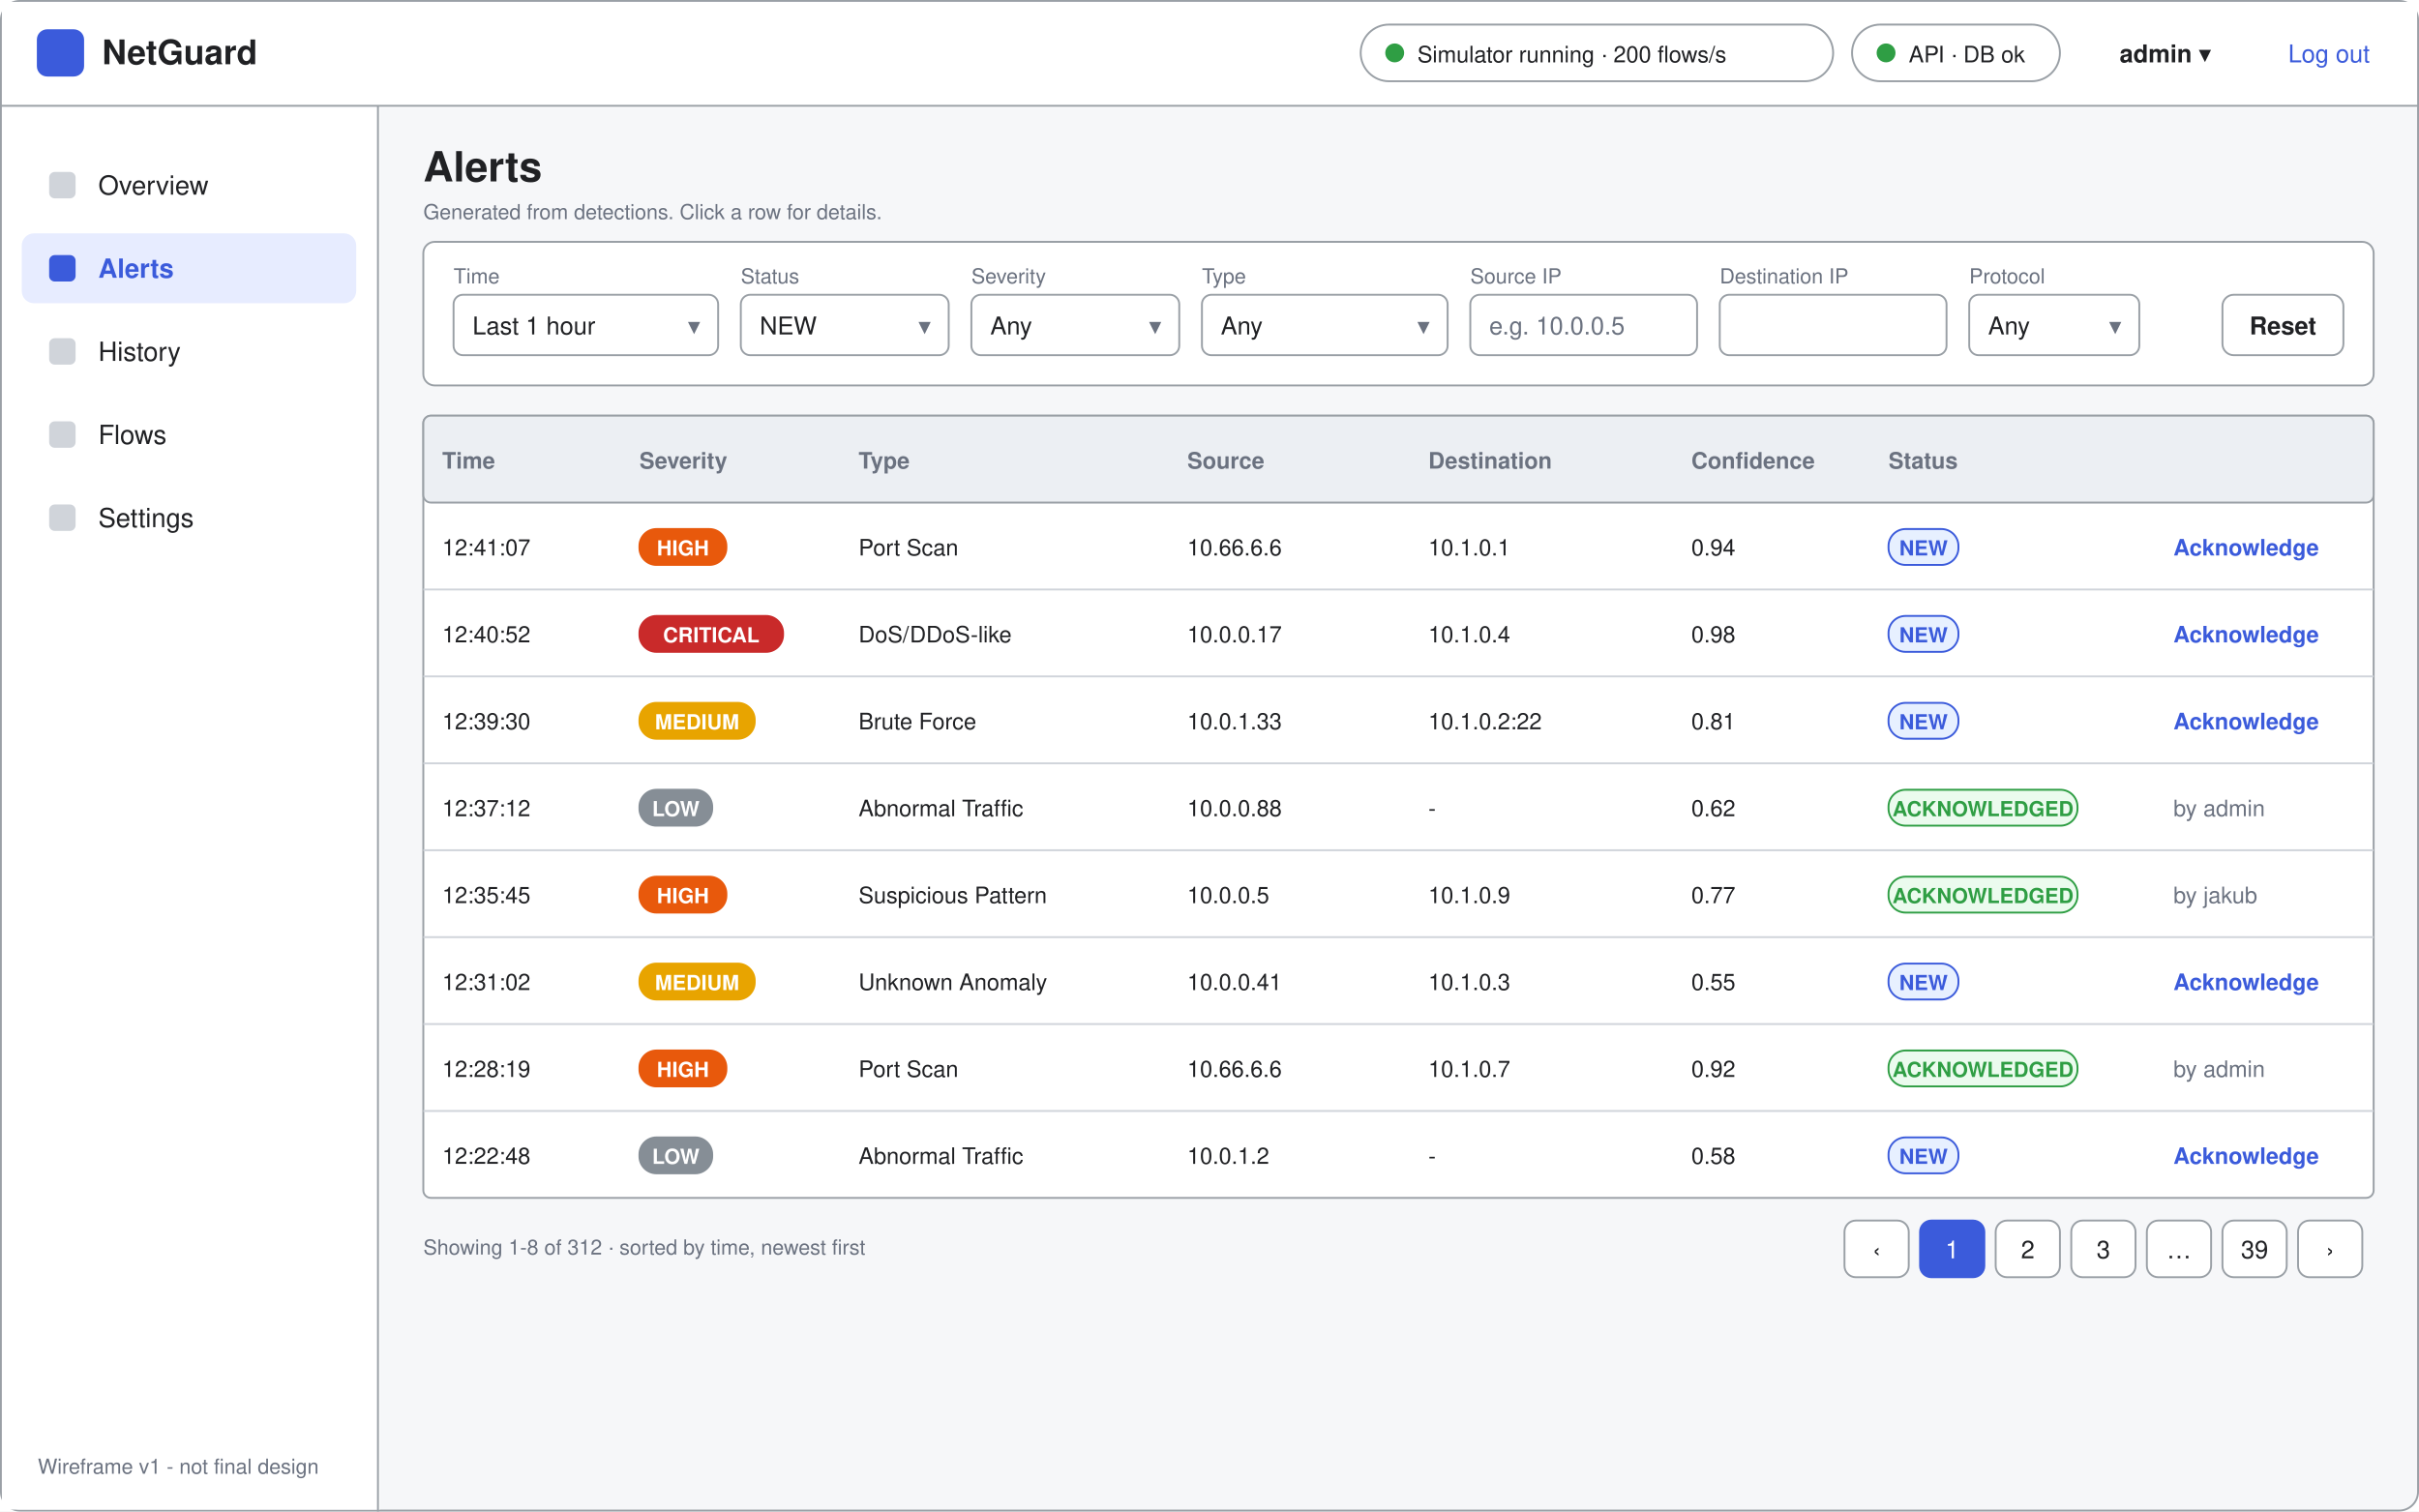
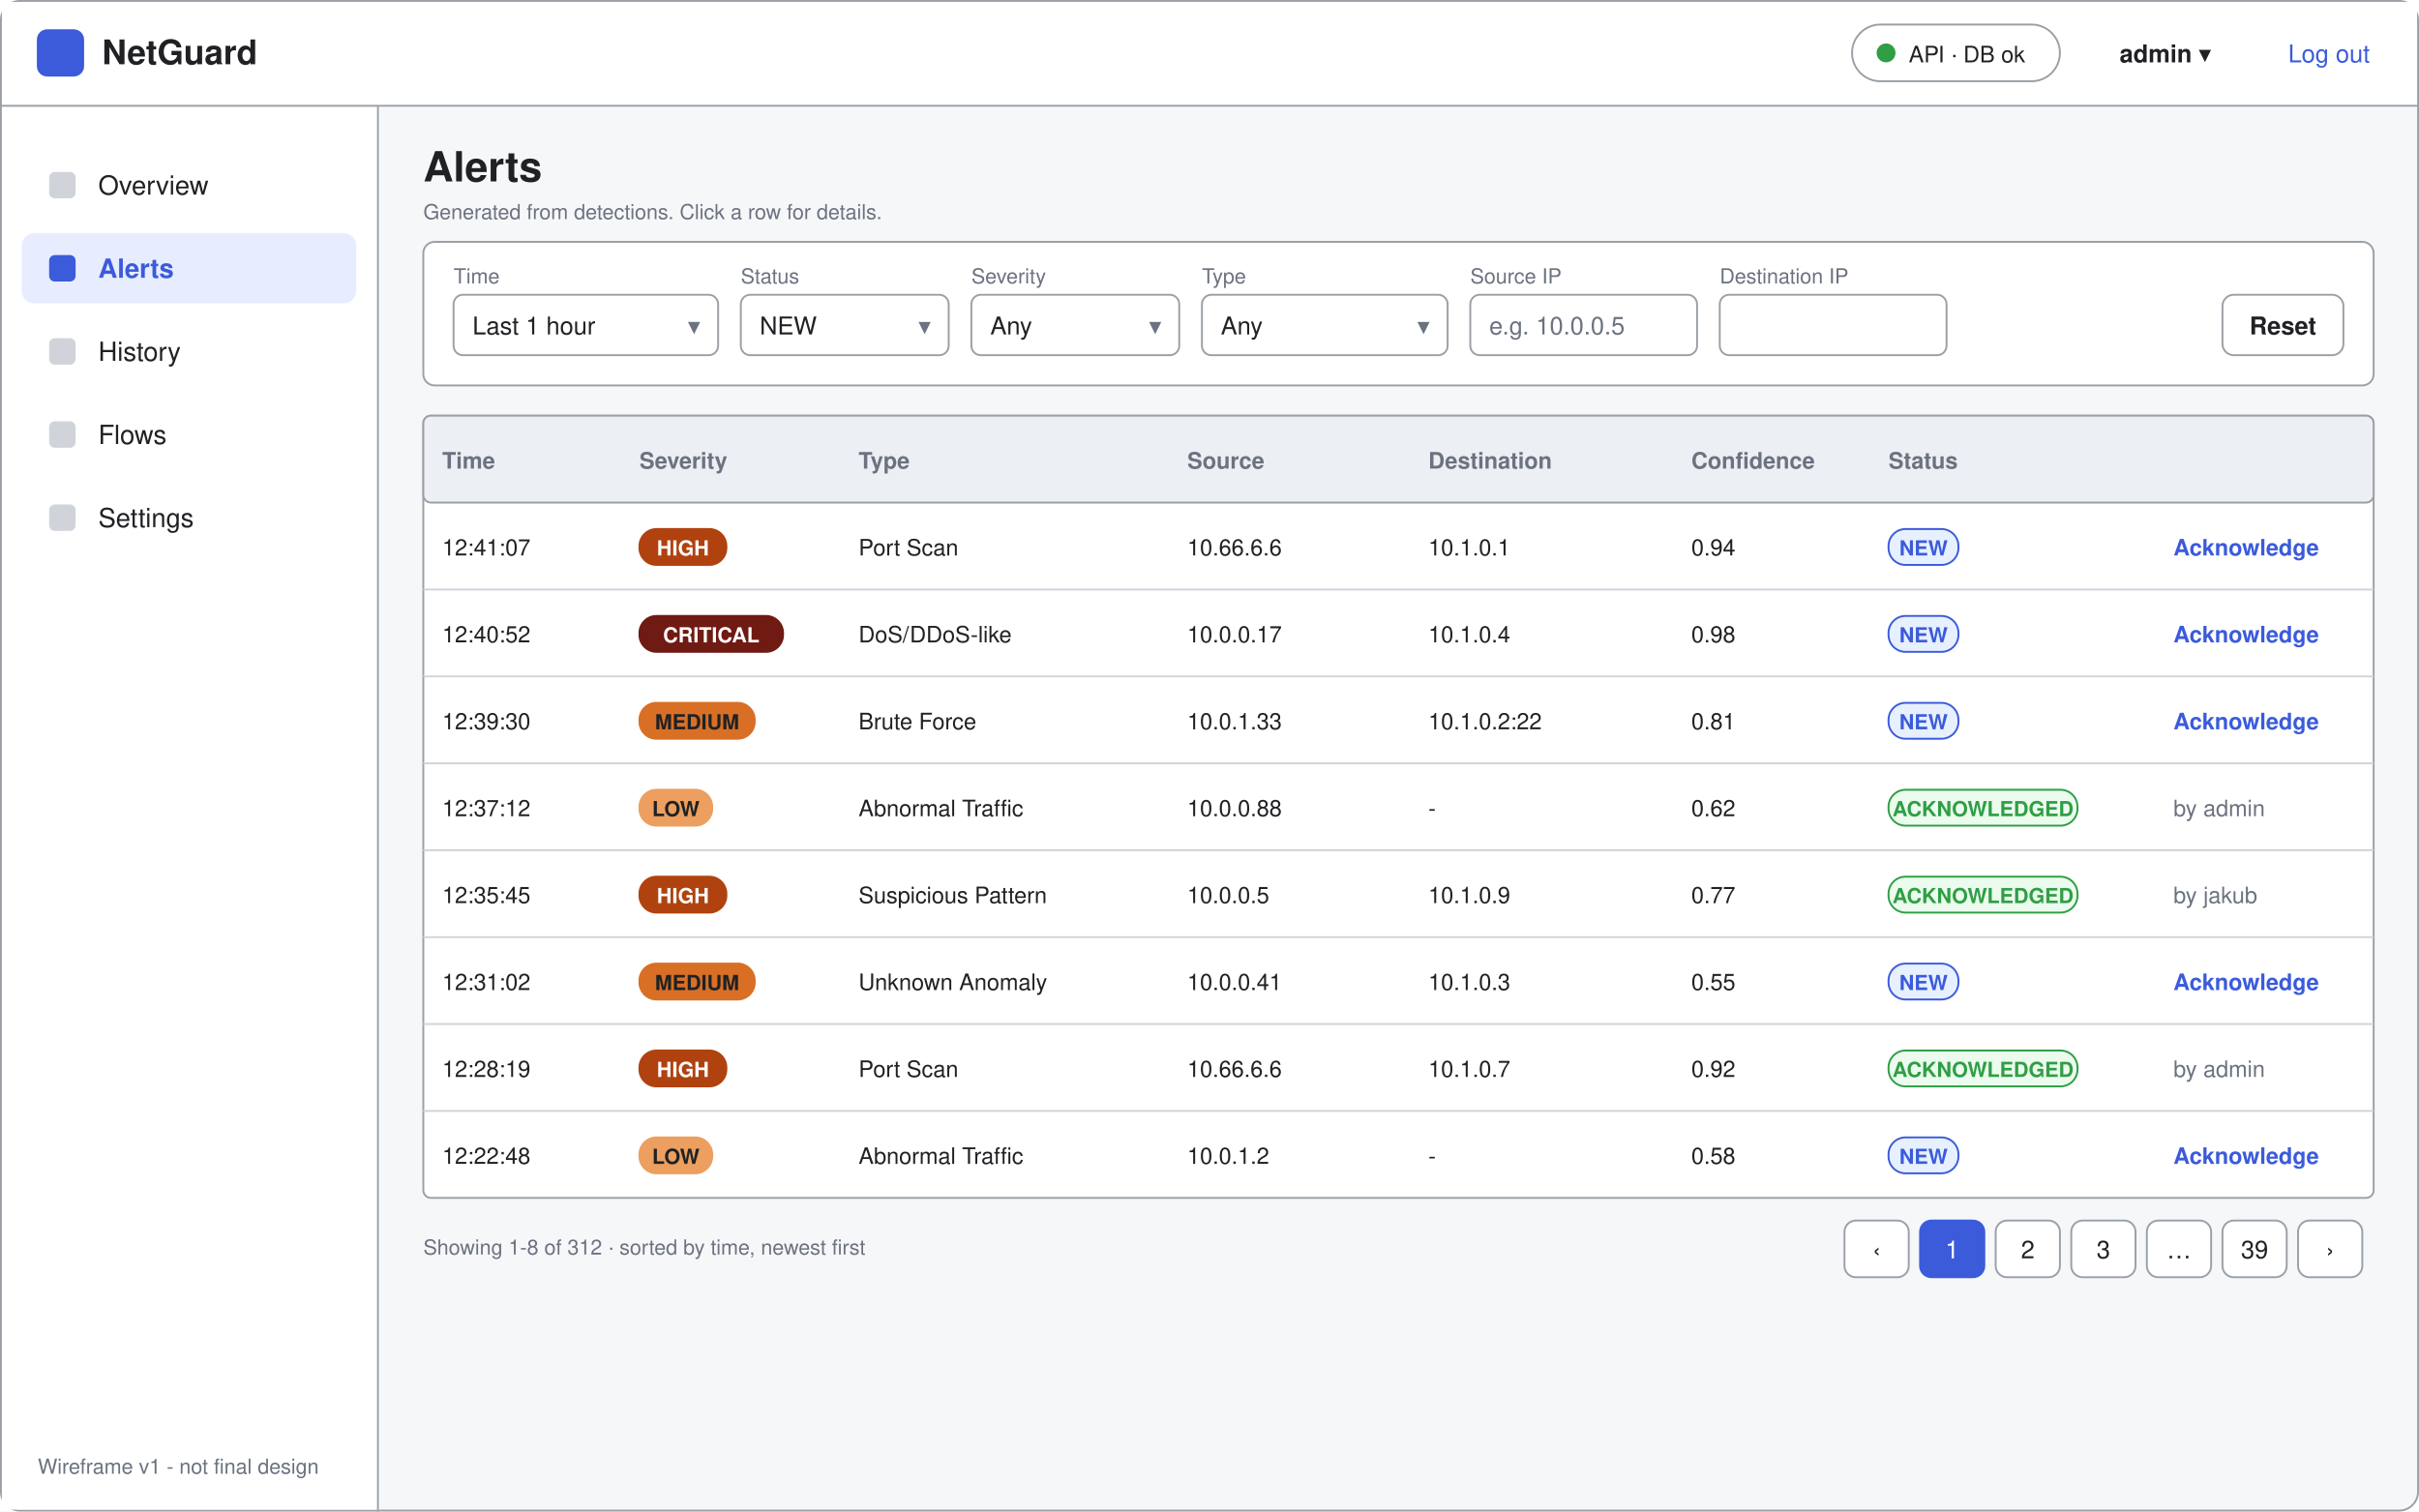
<svg xmlns="http://www.w3.org/2000/svg" width="1280" height="800" viewBox="0 0 1280 800" font-family="Segoe UI, Helvetica, Arial, sans-serif">
  <rect x="0" y="0" width="1280" height="800" fill="#ffffff" />
  <rect x="0.5" y="0.5" width="1279" height="799" rx="10" fill="#f6f7f9" stroke="#9aa0a6" stroke-width="1" />
  <rect x="1" y="1" width="1278" height="56" fill="#fff" />
  <line x1="0" y1="56" x2="1280" y2="56" stroke="#9aa0a6" />
  <rect x="20" y="16" width="24" height="24" rx="5" fill="#3b5bdb" stroke="#3b5bdb" stroke-width="1" />
  <text x="54" y="34" font-size="18" font-weight="700" fill="#202124" text-anchor="start">NetGuard</text>
-   <rect x="720" y="13" width="250" height="30" rx="15" fill="#fff" stroke="#9aa0a6" stroke-width="1" />
-   <circle cx="738" cy="28" r="5" fill="#2f9e44" />
-   <text x="750" y="33" font-size="12" font-weight="400" fill="#202124" text-anchor="start">Simulator running · 200 flows/s</text>
  <rect x="980" y="13" width="110" height="30" rx="15" fill="#fff" stroke="#9aa0a6" stroke-width="1" />
  <circle cx="998" cy="28" r="5" fill="#2f9e44" />
  <text x="1010" y="33" font-size="12" font-weight="400" fill="#202124" text-anchor="start">API · DB ok</text>
  <text x="1170" y="33" font-size="13" font-weight="600" fill="#202124" text-anchor="end">admin ▾</text>
  <text x="1254" y="33" font-size="13" font-weight="400" fill="#3b5bdb" text-anchor="end">Log out</text>
  <rect x="1" y="57" width="200" height="742" fill="#fff" />
  <line x1="200" y1="56" x2="200" y2="800" stroke="#9aa0a6" />
  <rect x="26" y="91" width="14" height="14" rx="3" fill="#d0d4da" stroke="none" stroke-width="1" />
  <text x="52" y="103" font-size="14" font-weight="400" fill="#202124" text-anchor="start">Overview</text>
  <rect x="12" y="124" width="176" height="36" rx="6" fill="#e7ecff" stroke="#e7ecff" stroke-width="1" />
  <rect x="26" y="135" width="14" height="14" rx="3" fill="#3b5bdb" stroke="none" stroke-width="1" />
  <text x="52" y="147" font-size="14" font-weight="700" fill="#3b5bdb" text-anchor="start">Alerts</text>
  <rect x="26" y="179" width="14" height="14" rx="3" fill="#d0d4da" stroke="none" stroke-width="1" />
  <text x="52" y="191" font-size="14" font-weight="400" fill="#202124" text-anchor="start">History</text>
  <rect x="26" y="223" width="14" height="14" rx="3" fill="#d0d4da" stroke="none" stroke-width="1" />
  <text x="52" y="235" font-size="14" font-weight="400" fill="#202124" text-anchor="start">Flows</text>
  <rect x="26" y="267" width="14" height="14" rx="3" fill="#d0d4da" stroke="none" stroke-width="1" />
  <text x="52" y="279" font-size="14" font-weight="400" fill="#202124" text-anchor="start">Settings</text>
  <text x="20" y="780" font-size="11" font-weight="400" fill="#6b7280" text-anchor="start">Wireframe v1 - not final design</text>
  <text x="224" y="96" font-size="22" font-weight="700" fill="#202124" text-anchor="start">Alerts</text>
  <text x="224" y="116" font-size="11" font-weight="400" fill="#6b7280" text-anchor="start">Generated from detections. Click a row for details.</text>
  <rect x="224" y="128" width="1032" height="76" rx="6" fill="#fff" stroke="#9aa0a6" stroke-width="1" />
  <text x="240" y="150" font-size="11" font-weight="400" fill="#6b7280" text-anchor="start">Time</text>
  <rect x="240" y="156" width="140" height="32" rx="5" fill="#fff" stroke="#9aa0a6" stroke-width="1" />
  <text x="250" y="177" font-size="13" font-weight="400" fill="#202124" text-anchor="start">Last 1 hour</text>
  <text x="364" y="177" font-size="13" font-weight="400" fill="#6b7280" text-anchor="start">▾</text>
  <text x="392" y="150" font-size="11" font-weight="400" fill="#6b7280" text-anchor="start">Status</text>
  <rect x="392" y="156" width="110" height="32" rx="5" fill="#fff" stroke="#9aa0a6" stroke-width="1" />
  <text x="402" y="177" font-size="13" font-weight="400" fill="#202124" text-anchor="start">NEW</text>
  <text x="486" y="177" font-size="13" font-weight="400" fill="#6b7280" text-anchor="start">▾</text>
  <text x="514" y="150" font-size="11" font-weight="400" fill="#6b7280" text-anchor="start">Severity</text>
  <rect x="514" y="156" width="110" height="32" rx="5" fill="#fff" stroke="#9aa0a6" stroke-width="1" />
  <text x="524" y="177" font-size="13" font-weight="400" fill="#202124" text-anchor="start">Any</text>
  <text x="608" y="177" font-size="13" font-weight="400" fill="#6b7280" text-anchor="start">▾</text>
  <text x="636" y="150" font-size="11" font-weight="400" fill="#6b7280" text-anchor="start">Type</text>
  <rect x="636" y="156" width="130" height="32" rx="5" fill="#fff" stroke="#9aa0a6" stroke-width="1" />
  <text x="646" y="177" font-size="13" font-weight="400" fill="#202124" text-anchor="start">Any</text>
  <text x="750" y="177" font-size="13" font-weight="400" fill="#6b7280" text-anchor="start">▾</text>
  <text x="778" y="150" font-size="11" font-weight="400" fill="#6b7280" text-anchor="start">Source IP</text>
  <rect x="778" y="156" width="120" height="32" rx="5" fill="#fff" stroke="#9aa0a6" stroke-width="1" />
  <text x="788" y="177" font-size="13" font-weight="400" fill="#6b7280" text-anchor="start">e.g. 10.0.0.5</text>
  <text x="910" y="150" font-size="11" font-weight="400" fill="#6b7280" text-anchor="start">Destination IP</text>
  <rect x="910" y="156" width="120" height="32" rx="5" fill="#fff" stroke="#9aa0a6" stroke-width="1" />
  <text x="920" y="177" font-size="13" font-weight="400" fill="#6b7280" text-anchor="start" />
-   <text x="1042" y="150" font-size="11" font-weight="400" fill="#6b7280" text-anchor="start">Protocol</text>
-   <rect x="1042" y="156" width="90" height="32" rx="5" fill="#fff" stroke="#9aa0a6" stroke-width="1" />
-   <text x="1052" y="177" font-size="13" font-weight="400" fill="#202124" text-anchor="start">Any</text>
-   <text x="1116" y="177" font-size="13" font-weight="400" fill="#6b7280" text-anchor="start">▾</text>
  <rect x="1176" y="156" width="64" height="32" rx="6" fill="#fff" stroke="#9aa0a6" stroke-width="1" />
  <text x="1208" y="177" font-size="13" font-weight="600" fill="#202124" text-anchor="middle">Reset</text>
  <rect x="224" y="220" width="1032" height="414" rx="4" fill="#fff" stroke="#9aa0a6" stroke-width="1" />
  <rect x="224" y="220" width="1032" height="46" rx="4" fill="#eceff3" stroke="#9aa0a6" stroke-width="1" />
  <text x="234" y="248" font-size="12" font-weight="700" fill="#6b7280" text-anchor="start">Time</text>
  <text x="338.36" y="248" font-size="12" font-weight="700" fill="#6b7280" text-anchor="start">Severity</text>
  <text x="454.315" y="248" font-size="12" font-weight="700" fill="#6b7280" text-anchor="start">Type</text>
  <text x="628.247" y="248" font-size="12" font-weight="700" fill="#6b7280" text-anchor="start">Source</text>
  <text x="755.798" y="248" font-size="12" font-weight="700" fill="#6b7280" text-anchor="start">Destination</text>
  <text x="894.944" y="248" font-size="12" font-weight="700" fill="#6b7280" text-anchor="start">Confidence</text>
  <text x="999.303" y="248" font-size="12" font-weight="700" fill="#6b7280" text-anchor="start">Status</text>
  <text x="1150.045" y="248" font-size="12" font-weight="700" fill="#6b7280" text-anchor="start" />
  <text x="234" y="294" font-size="12" font-weight="400" fill="#202124" text-anchor="start">12:41:07</text>
-   <rect x="338.36" y="280" width="46" height="19" rx="9" fill="#e8590c" stroke="#e8590c" stroke-width="1" />
+   <rect x="338.36" y="280" width="46" height="19" rx="9" fill="#b0420f" stroke="#b0420f" stroke-width="1" />
  <text x="361.36" y="294" font-size="11" font-weight="700" fill="#fff" text-anchor="middle">HIGH</text>
  <text x="454.315" y="294" font-size="12" font-weight="400" fill="#202124" text-anchor="start">Port Scan</text>
  <text x="628.247" y="294" font-size="12" font-weight="400" fill="#202124" text-anchor="start">10.66.6.6</text>
  <text x="755.798" y="294" font-size="12" font-weight="400" fill="#202124" text-anchor="start">10.1.0.1</text>
  <text x="894.944" y="294" font-size="12" font-weight="400" fill="#202124" text-anchor="start">0.94</text>
  <rect x="999.303" y="280" width="37" height="19" rx="9" fill="#e7f0ff" stroke="#3b5bdb" stroke-width="1" />
  <text x="1017.803" y="294" font-size="11" font-weight="700" fill="#3b5bdb" text-anchor="middle">NEW</text>
  <text x="1150.045" y="294" font-size="12" font-weight="600" fill="#3b5bdb" text-anchor="start">Acknowledge</text>
  <line x1="224" y1="312" x2="1256" y2="312" stroke="#d0d4da" />
  <text x="234" y="340" font-size="12" font-weight="400" fill="#202124" text-anchor="start">12:40:52</text>
-   <rect x="338.36" y="326" width="76" height="19" rx="9" fill="#c92a2a" stroke="#c92a2a" stroke-width="1" />
+   <rect x="338.36" y="326" width="76" height="19" rx="9" fill="#6f1a12" stroke="#6f1a12" stroke-width="1" />
  <text x="376.36" y="340" font-size="11" font-weight="700" fill="#fff" text-anchor="middle">CRITICAL</text>
  <text x="454.315" y="340" font-size="12" font-weight="400" fill="#202124" text-anchor="start">DoS/DDoS-like</text>
  <text x="628.247" y="340" font-size="12" font-weight="400" fill="#202124" text-anchor="start">10.0.0.17</text>
  <text x="755.798" y="340" font-size="12" font-weight="400" fill="#202124" text-anchor="start">10.1.0.4</text>
  <text x="894.944" y="340" font-size="12" font-weight="400" fill="#202124" text-anchor="start">0.98</text>
  <rect x="999.303" y="326" width="37" height="19" rx="9" fill="#e7f0ff" stroke="#3b5bdb" stroke-width="1" />
  <text x="1017.803" y="340" font-size="11" font-weight="700" fill="#3b5bdb" text-anchor="middle">NEW</text>
  <text x="1150.045" y="340" font-size="12" font-weight="600" fill="#3b5bdb" text-anchor="start">Acknowledge</text>
  <line x1="224" y1="358" x2="1256" y2="358" stroke="#d0d4da" />
  <text x="234" y="386" font-size="12" font-weight="400" fill="#202124" text-anchor="start">12:39:30</text>
-   <rect x="338.36" y="372" width="61" height="19" rx="9" fill="#e8a400" stroke="#e8a400" stroke-width="1" />
-   <text x="368.86" y="386" font-size="11" font-weight="700" fill="#fff" text-anchor="middle">MEDIUM</text>
+   <rect x="338.36" y="372" width="61" height="19" rx="9" fill="#d96f25" stroke="#d96f25" stroke-width="1" />
+   <text x="368.86" y="386" font-size="11" font-weight="700" fill="#202124" text-anchor="middle">MEDIUM</text>
  <text x="454.315" y="386" font-size="12" font-weight="400" fill="#202124" text-anchor="start">Brute Force</text>
  <text x="628.247" y="386" font-size="12" font-weight="400" fill="#202124" text-anchor="start">10.0.1.33</text>
  <text x="755.798" y="386" font-size="12" font-weight="400" fill="#202124" text-anchor="start">10.1.0.2:22</text>
  <text x="894.944" y="386" font-size="12" font-weight="400" fill="#202124" text-anchor="start">0.81</text>
  <rect x="999.303" y="372" width="37" height="19" rx="9" fill="#e7f0ff" stroke="#3b5bdb" stroke-width="1" />
  <text x="1017.803" y="386" font-size="11" font-weight="700" fill="#3b5bdb" text-anchor="middle">NEW</text>
  <text x="1150.045" y="386" font-size="12" font-weight="600" fill="#3b5bdb" text-anchor="start">Acknowledge</text>
  <line x1="224" y1="404" x2="1256" y2="404" stroke="#d0d4da" />
  <text x="234" y="432" font-size="12" font-weight="400" fill="#202124" text-anchor="start">12:37:12</text>
-   <rect x="338.36" y="418" width="38.5" height="19" rx="9" fill="#868e96" stroke="#868e96" stroke-width="1" />
-   <text x="357.61" y="432" font-size="11" font-weight="700" fill="#fff" text-anchor="middle">LOW</text>
+   <rect x="338.36" y="418" width="38.5" height="19" rx="9" fill="#ec9f5e" stroke="#ec9f5e" stroke-width="1" />
+   <text x="357.61" y="432" font-size="11" font-weight="700" fill="#202124" text-anchor="middle">LOW</text>
  <text x="454.315" y="432" font-size="12" font-weight="400" fill="#202124" text-anchor="start">Abnormal Traffic</text>
  <text x="628.247" y="432" font-size="12" font-weight="400" fill="#202124" text-anchor="start">10.0.0.88</text>
  <text x="755.798" y="432" font-size="12" font-weight="400" fill="#202124" text-anchor="start">-</text>
  <text x="894.944" y="432" font-size="12" font-weight="400" fill="#202124" text-anchor="start">0.62</text>
  <rect x="999.303" y="418" width="100" height="19" rx="9" fill="#ebfbee" stroke="#2f9e44" stroke-width="1" />
  <text x="1049.303" y="432" font-size="11" font-weight="700" fill="#2f9e44" text-anchor="middle">ACKNOWLEDGED</text>
  <text x="1150.045" y="432" font-size="12" font-weight="400" fill="#6b7280" text-anchor="start">by admin</text>
  <line x1="224" y1="450" x2="1256" y2="450" stroke="#d0d4da" />
  <text x="234" y="478" font-size="12" font-weight="400" fill="#202124" text-anchor="start">12:35:45</text>
-   <rect x="338.36" y="464" width="46" height="19" rx="9" fill="#e8590c" stroke="#e8590c" stroke-width="1" />
+   <rect x="338.36" y="464" width="46" height="19" rx="9" fill="#b0420f" stroke="#b0420f" stroke-width="1" />
  <text x="361.36" y="478" font-size="11" font-weight="700" fill="#fff" text-anchor="middle">HIGH</text>
  <text x="454.315" y="478" font-size="12" font-weight="400" fill="#202124" text-anchor="start">Suspicious Pattern</text>
  <text x="628.247" y="478" font-size="12" font-weight="400" fill="#202124" text-anchor="start">10.0.0.5</text>
  <text x="755.798" y="478" font-size="12" font-weight="400" fill="#202124" text-anchor="start">10.1.0.9</text>
  <text x="894.944" y="478" font-size="12" font-weight="400" fill="#202124" text-anchor="start">0.77</text>
  <rect x="999.303" y="464" width="100" height="19" rx="9" fill="#ebfbee" stroke="#2f9e44" stroke-width="1" />
  <text x="1049.303" y="478" font-size="11" font-weight="700" fill="#2f9e44" text-anchor="middle">ACKNOWLEDGED</text>
  <text x="1150.045" y="478" font-size="12" font-weight="400" fill="#6b7280" text-anchor="start">by jakub</text>
  <line x1="224" y1="496" x2="1256" y2="496" stroke="#d0d4da" />
  <text x="234" y="524" font-size="12" font-weight="400" fill="#202124" text-anchor="start">12:31:02</text>
-   <rect x="338.36" y="510" width="61" height="19" rx="9" fill="#e8a400" stroke="#e8a400" stroke-width="1" />
-   <text x="368.86" y="524" font-size="11" font-weight="700" fill="#fff" text-anchor="middle">MEDIUM</text>
+   <rect x="338.36" y="510" width="61" height="19" rx="9" fill="#d96f25" stroke="#d96f25" stroke-width="1" />
+   <text x="368.86" y="524" font-size="11" font-weight="700" fill="#202124" text-anchor="middle">MEDIUM</text>
  <text x="454.315" y="524" font-size="12" font-weight="400" fill="#202124" text-anchor="start">Unknown Anomaly</text>
  <text x="628.247" y="524" font-size="12" font-weight="400" fill="#202124" text-anchor="start">10.0.0.41</text>
  <text x="755.798" y="524" font-size="12" font-weight="400" fill="#202124" text-anchor="start">10.1.0.3</text>
  <text x="894.944" y="524" font-size="12" font-weight="400" fill="#202124" text-anchor="start">0.55</text>
  <rect x="999.303" y="510" width="37" height="19" rx="9" fill="#e7f0ff" stroke="#3b5bdb" stroke-width="1" />
  <text x="1017.803" y="524" font-size="11" font-weight="700" fill="#3b5bdb" text-anchor="middle">NEW</text>
  <text x="1150.045" y="524" font-size="12" font-weight="600" fill="#3b5bdb" text-anchor="start">Acknowledge</text>
  <line x1="224" y1="542" x2="1256" y2="542" stroke="#d0d4da" />
  <text x="234" y="570" font-size="12" font-weight="400" fill="#202124" text-anchor="start">12:28:19</text>
-   <rect x="338.36" y="556" width="46" height="19" rx="9" fill="#e8590c" stroke="#e8590c" stroke-width="1" />
+   <rect x="338.36" y="556" width="46" height="19" rx="9" fill="#b0420f" stroke="#b0420f" stroke-width="1" />
  <text x="361.36" y="570" font-size="11" font-weight="700" fill="#fff" text-anchor="middle">HIGH</text>
  <text x="454.315" y="570" font-size="12" font-weight="400" fill="#202124" text-anchor="start">Port Scan</text>
  <text x="628.247" y="570" font-size="12" font-weight="400" fill="#202124" text-anchor="start">10.66.6.6</text>
  <text x="755.798" y="570" font-size="12" font-weight="400" fill="#202124" text-anchor="start">10.1.0.7</text>
  <text x="894.944" y="570" font-size="12" font-weight="400" fill="#202124" text-anchor="start">0.92</text>
  <rect x="999.303" y="556" width="100" height="19" rx="9" fill="#ebfbee" stroke="#2f9e44" stroke-width="1" />
  <text x="1049.303" y="570" font-size="11" font-weight="700" fill="#2f9e44" text-anchor="middle">ACKNOWLEDGED</text>
  <text x="1150.045" y="570" font-size="12" font-weight="400" fill="#6b7280" text-anchor="start">by admin</text>
  <line x1="224" y1="588" x2="1256" y2="588" stroke="#d0d4da" />
  <text x="234" y="616" font-size="12" font-weight="400" fill="#202124" text-anchor="start">12:22:48</text>
-   <rect x="338.36" y="602" width="38.5" height="19" rx="9" fill="#868e96" stroke="#868e96" stroke-width="1" />
-   <text x="357.61" y="616" font-size="11" font-weight="700" fill="#fff" text-anchor="middle">LOW</text>
+   <rect x="338.36" y="602" width="38.5" height="19" rx="9" fill="#ec9f5e" stroke="#ec9f5e" stroke-width="1" />
+   <text x="357.61" y="616" font-size="11" font-weight="700" fill="#202124" text-anchor="middle">LOW</text>
  <text x="454.315" y="616" font-size="12" font-weight="400" fill="#202124" text-anchor="start">Abnormal Traffic</text>
  <text x="628.247" y="616" font-size="12" font-weight="400" fill="#202124" text-anchor="start">10.0.1.2</text>
  <text x="755.798" y="616" font-size="12" font-weight="400" fill="#202124" text-anchor="start">-</text>
  <text x="894.944" y="616" font-size="12" font-weight="400" fill="#202124" text-anchor="start">0.58</text>
  <rect x="999.303" y="602" width="37" height="19" rx="9" fill="#e7f0ff" stroke="#3b5bdb" stroke-width="1" />
  <text x="1017.803" y="616" font-size="11" font-weight="700" fill="#3b5bdb" text-anchor="middle">NEW</text>
  <text x="1150.045" y="616" font-size="12" font-weight="600" fill="#3b5bdb" text-anchor="start">Acknowledge</text>
  <text x="224" y="664" font-size="11" font-weight="400" fill="#6b7280" text-anchor="start">Showing 1-8 of 312 · sorted by time, newest first</text>
  <rect x="976" y="646" width="34" height="30" rx="6" fill="#fff" stroke="#9aa0a6" stroke-width="1" />
  <text x="993" y="666" font-size="13" font-weight="400" fill="#202124" text-anchor="middle">‹</text>
  <rect x="1016" y="646" width="34" height="30" rx="6" fill="#3b5bdb" stroke="#3b5bdb" stroke-width="1" />
  <text x="1033" y="666" font-size="13" font-weight="400" fill="#fff" text-anchor="middle">1</text>
  <rect x="1056" y="646" width="34" height="30" rx="6" fill="#fff" stroke="#9aa0a6" stroke-width="1" />
  <text x="1073" y="666" font-size="13" font-weight="400" fill="#202124" text-anchor="middle">2</text>
  <rect x="1096" y="646" width="34" height="30" rx="6" fill="#fff" stroke="#9aa0a6" stroke-width="1" />
  <text x="1113" y="666" font-size="13" font-weight="400" fill="#202124" text-anchor="middle">3</text>
  <rect x="1136" y="646" width="34" height="30" rx="6" fill="#fff" stroke="#9aa0a6" stroke-width="1" />
  <text x="1153" y="666" font-size="13" font-weight="400" fill="#202124" text-anchor="middle">…</text>
  <rect x="1176" y="646" width="34" height="30" rx="6" fill="#fff" stroke="#9aa0a6" stroke-width="1" />
  <text x="1193" y="666" font-size="13" font-weight="400" fill="#202124" text-anchor="middle">39</text>
  <rect x="1216" y="646" width="34" height="30" rx="6" fill="#fff" stroke="#9aa0a6" stroke-width="1" />
  <text x="1233" y="666" font-size="13" font-weight="400" fill="#202124" text-anchor="middle">›</text>
</svg>
